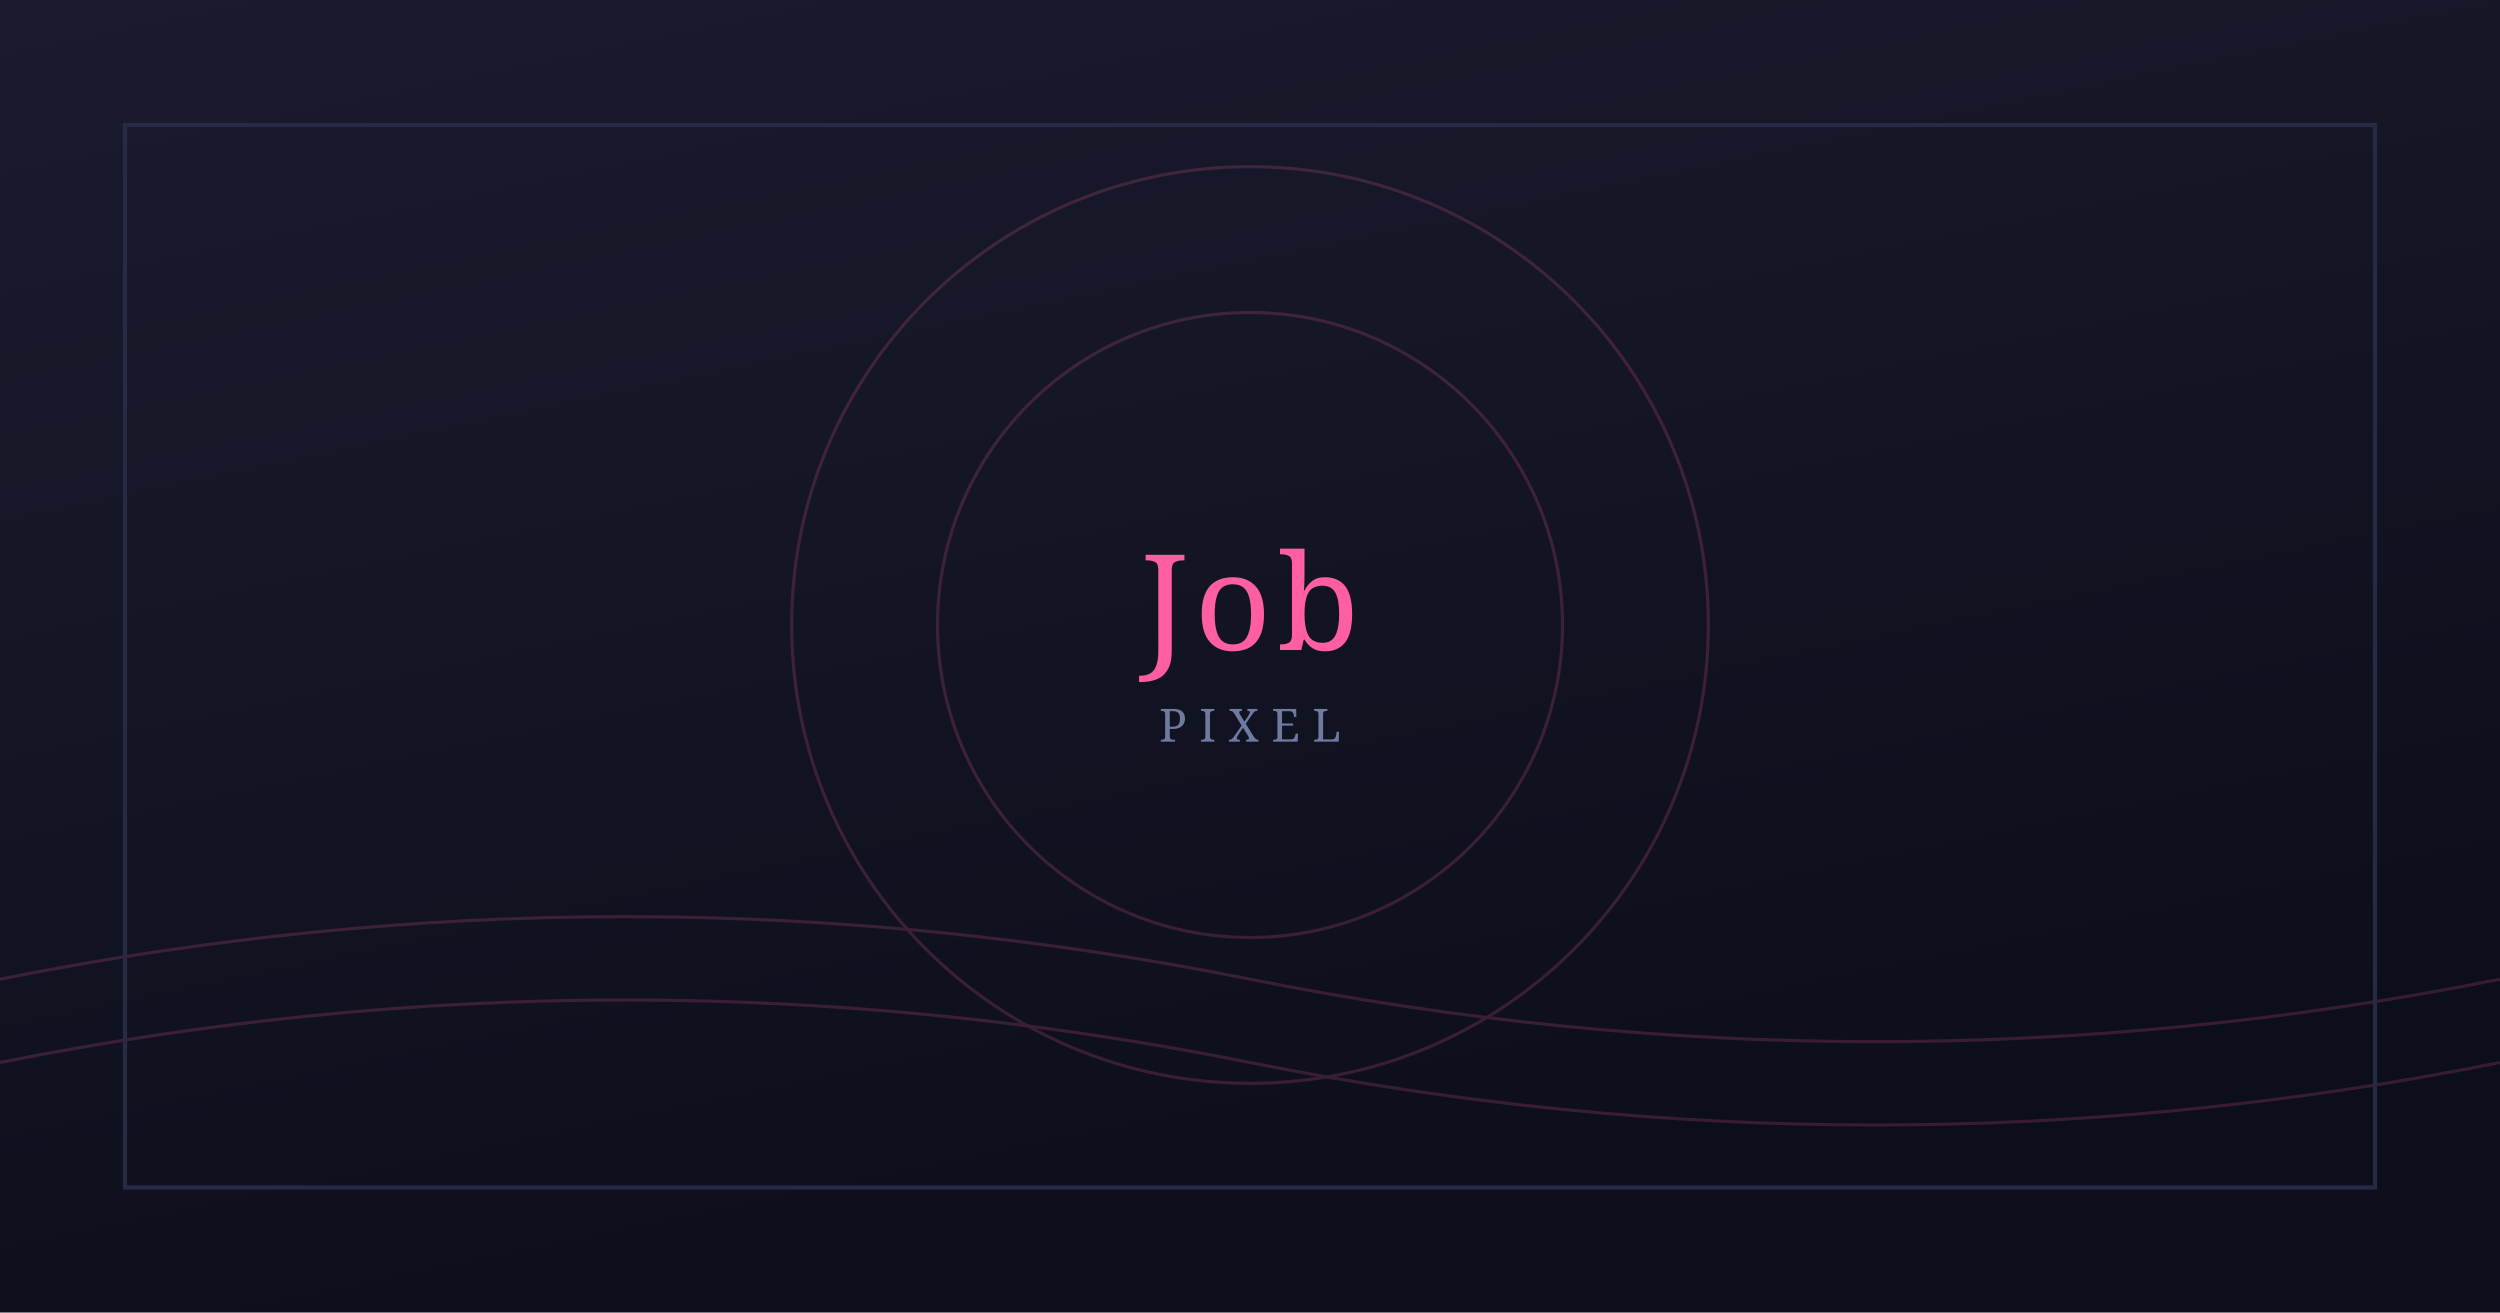
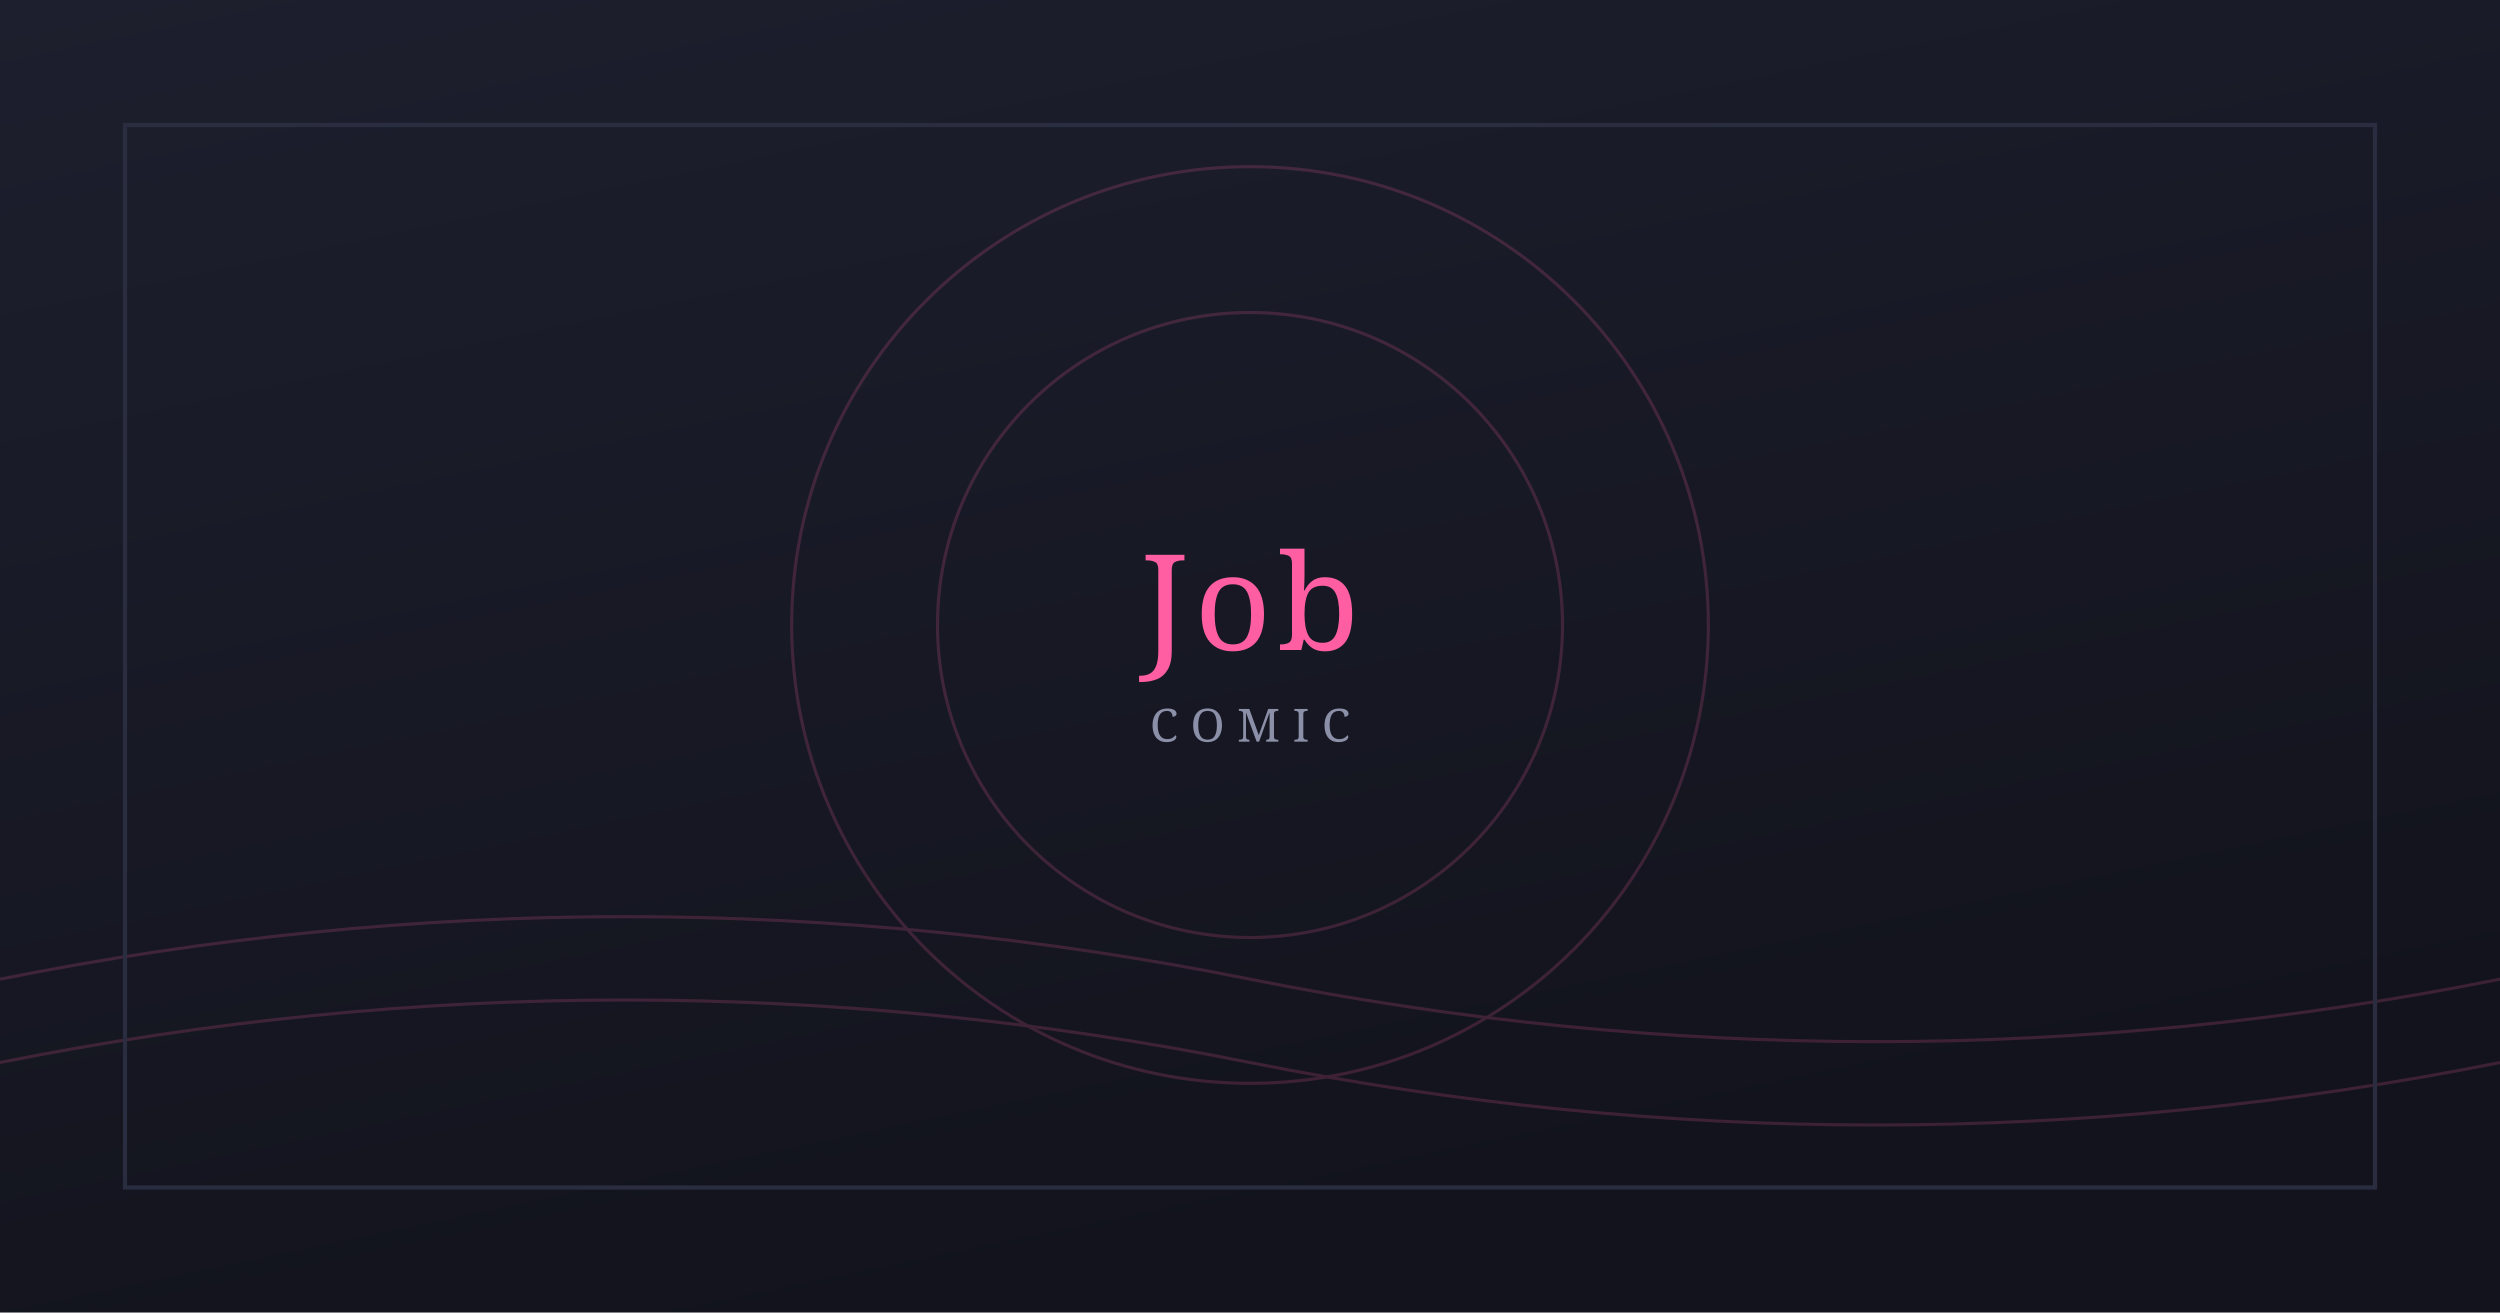
<svg xmlns="http://www.w3.org/2000/svg" viewBox="0 0 1200 630" preserveAspectRatio="xMidYMid slice">
  <defs>
    <linearGradient id="g" x1="0" y1="0" x2="0.4" y2="1">
-       <stop offset="0" stop-color="#1a1c2e" />
-       <stop offset="1" stop-color="#0d0e1b" />
+       <stop offset="0" stop-color="#1d1f2e" />
+       <stop offset="1" stop-color="#12131c" />
    </linearGradient>
  </defs>
  <rect width="1200" height="630" fill="url(#g)" />
  <g stroke="#ff5fa2" stroke-width="1.5" opacity="0.18" fill="none">
    <circle cx="600" cy="300" r="150" />
    <circle cx="600" cy="300" r="220" />
    <path d="M0 470 Q300 410 600 470 T1200 470" />
    <path d="M0 510 Q300 450 600 510 T1200 510" />
  </g>
-   <rect x="60" y="60" width="1080" height="510" fill="none" stroke="#262a44" stroke-width="2" />
+   <rect x="60" y="60" width="1080" height="510" fill="none" stroke="#2a2d40" stroke-width="2" />
  <text x="600" y="312" text-anchor="middle" font-family="Georgia, serif" font-size="64" fill="#ff5fa2" letter-spacing="3">Job</text>
-   <text x="600" y="356" text-anchor="middle" font-family="Georgia, serif" font-size="22" fill="#6f7aa0" letter-spacing="6">PIXEL</text>
+   <text x="600" y="356" text-anchor="middle" font-family="Georgia, serif" font-size="22" fill="#8b90a8" letter-spacing="6">COMIC</text>
</svg>
